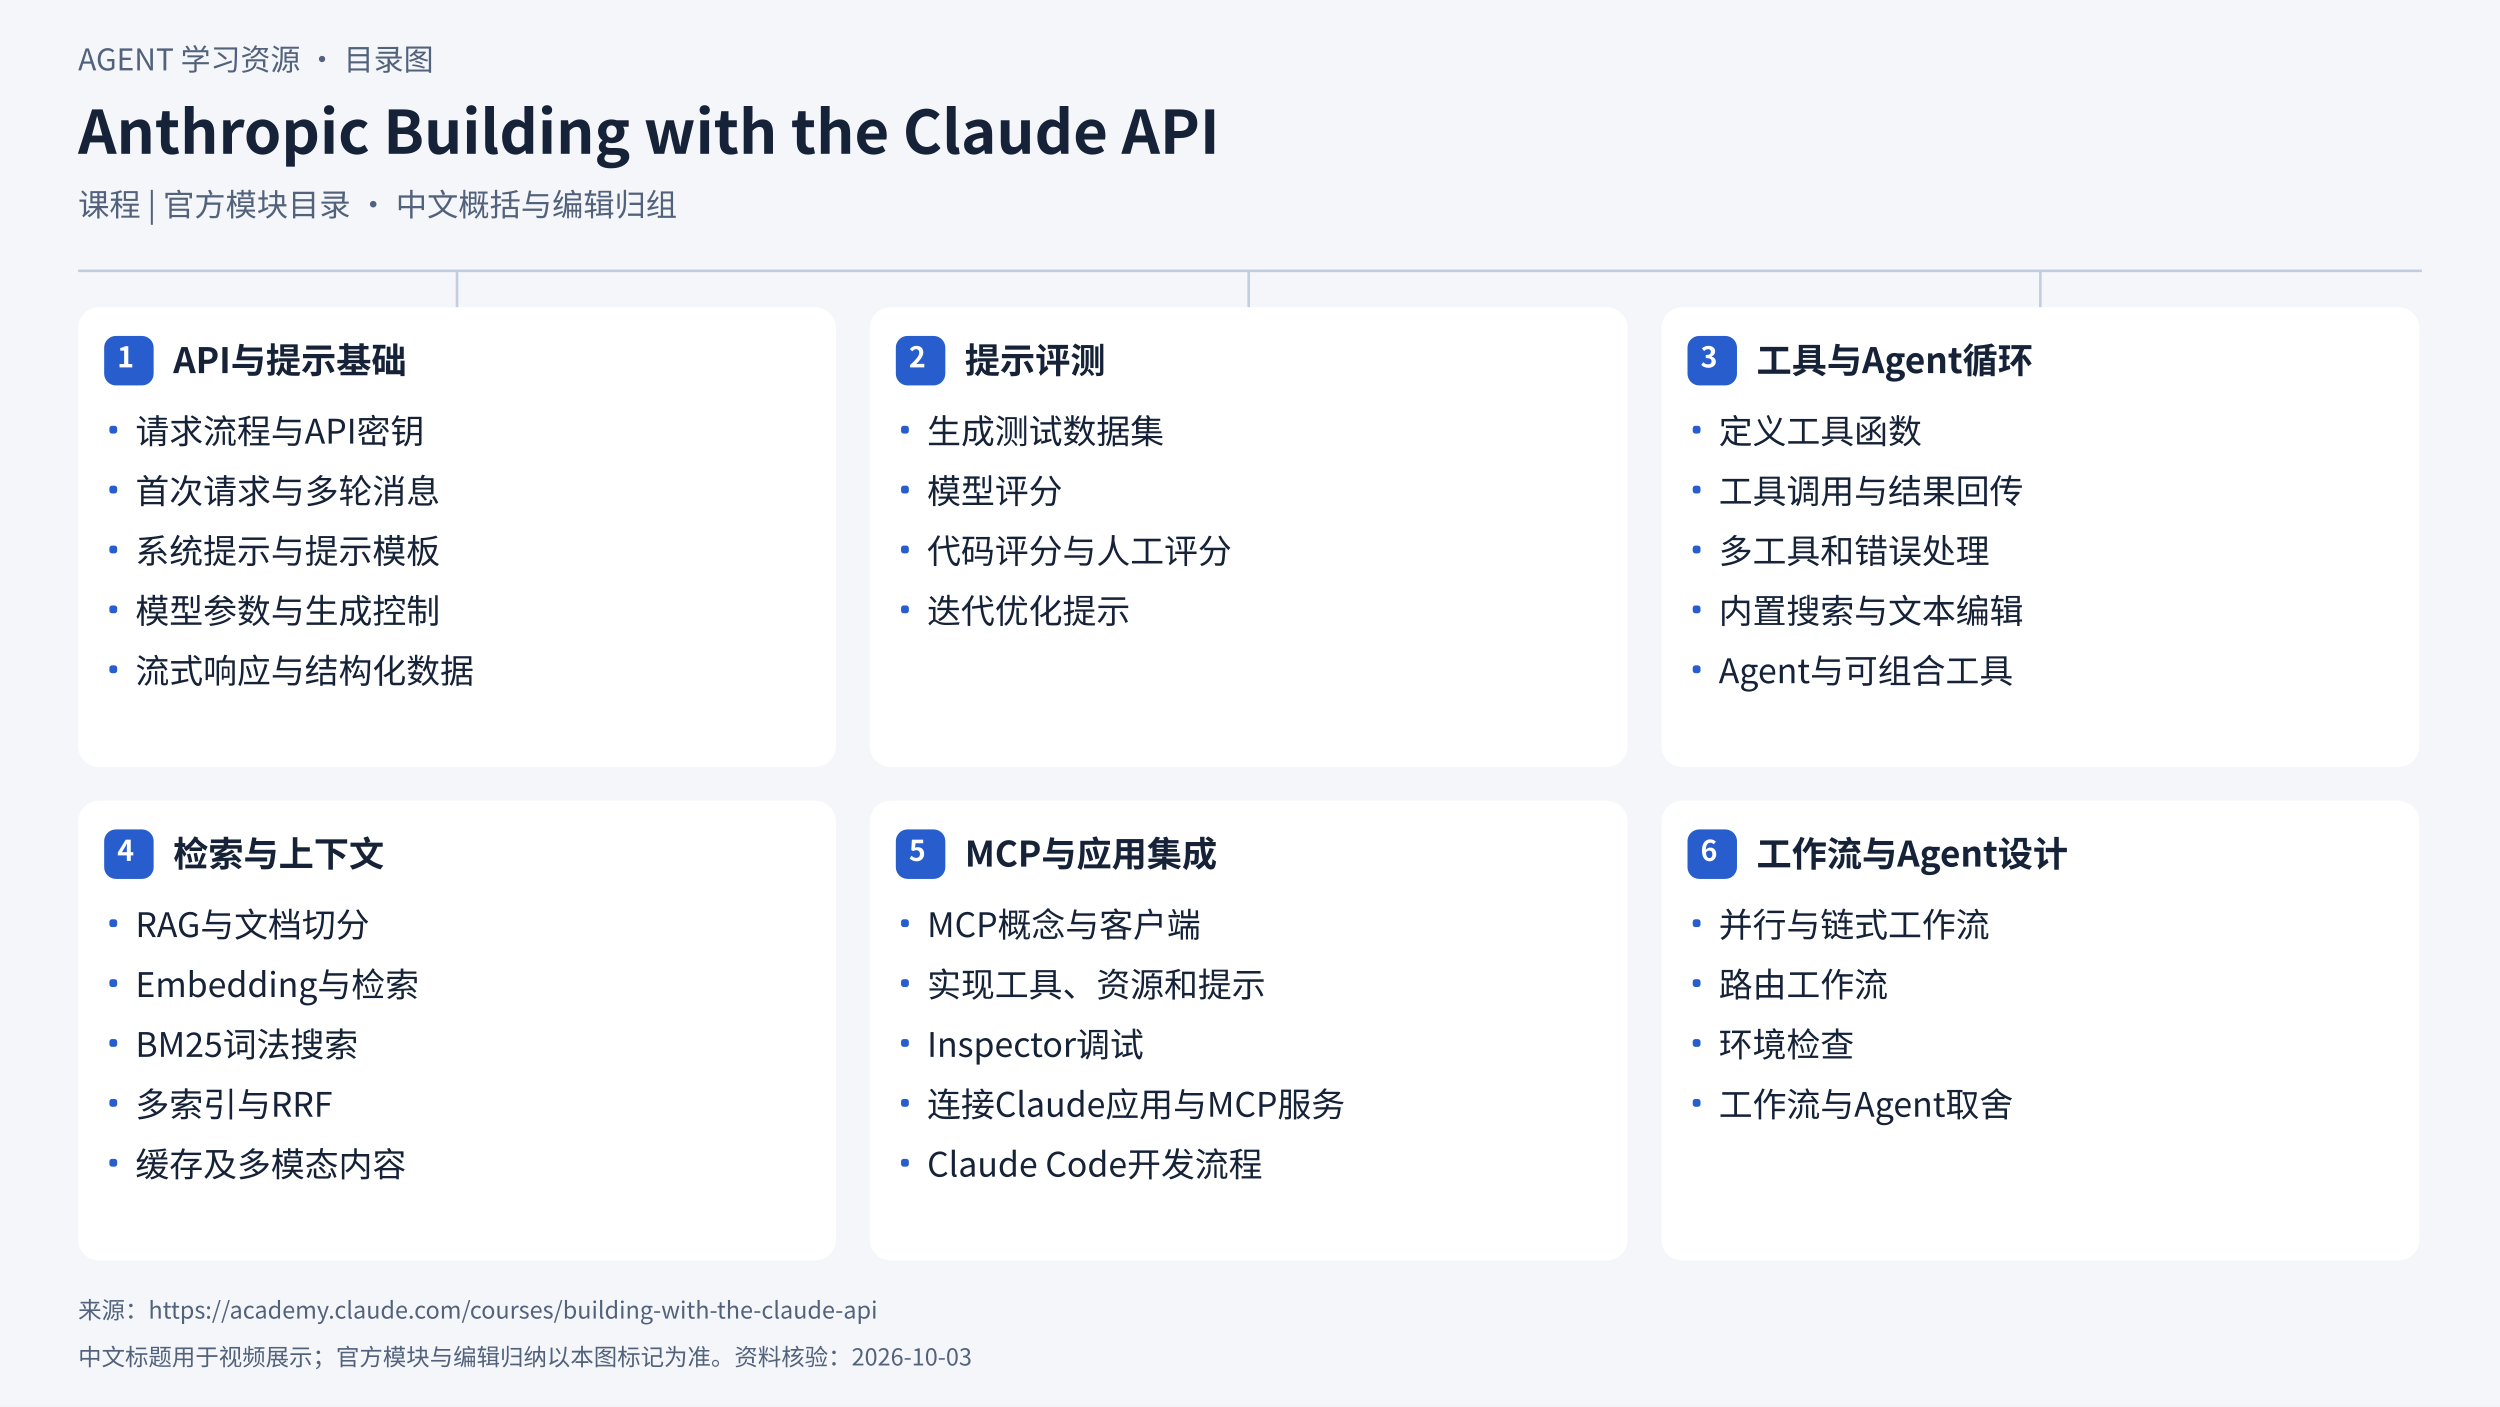
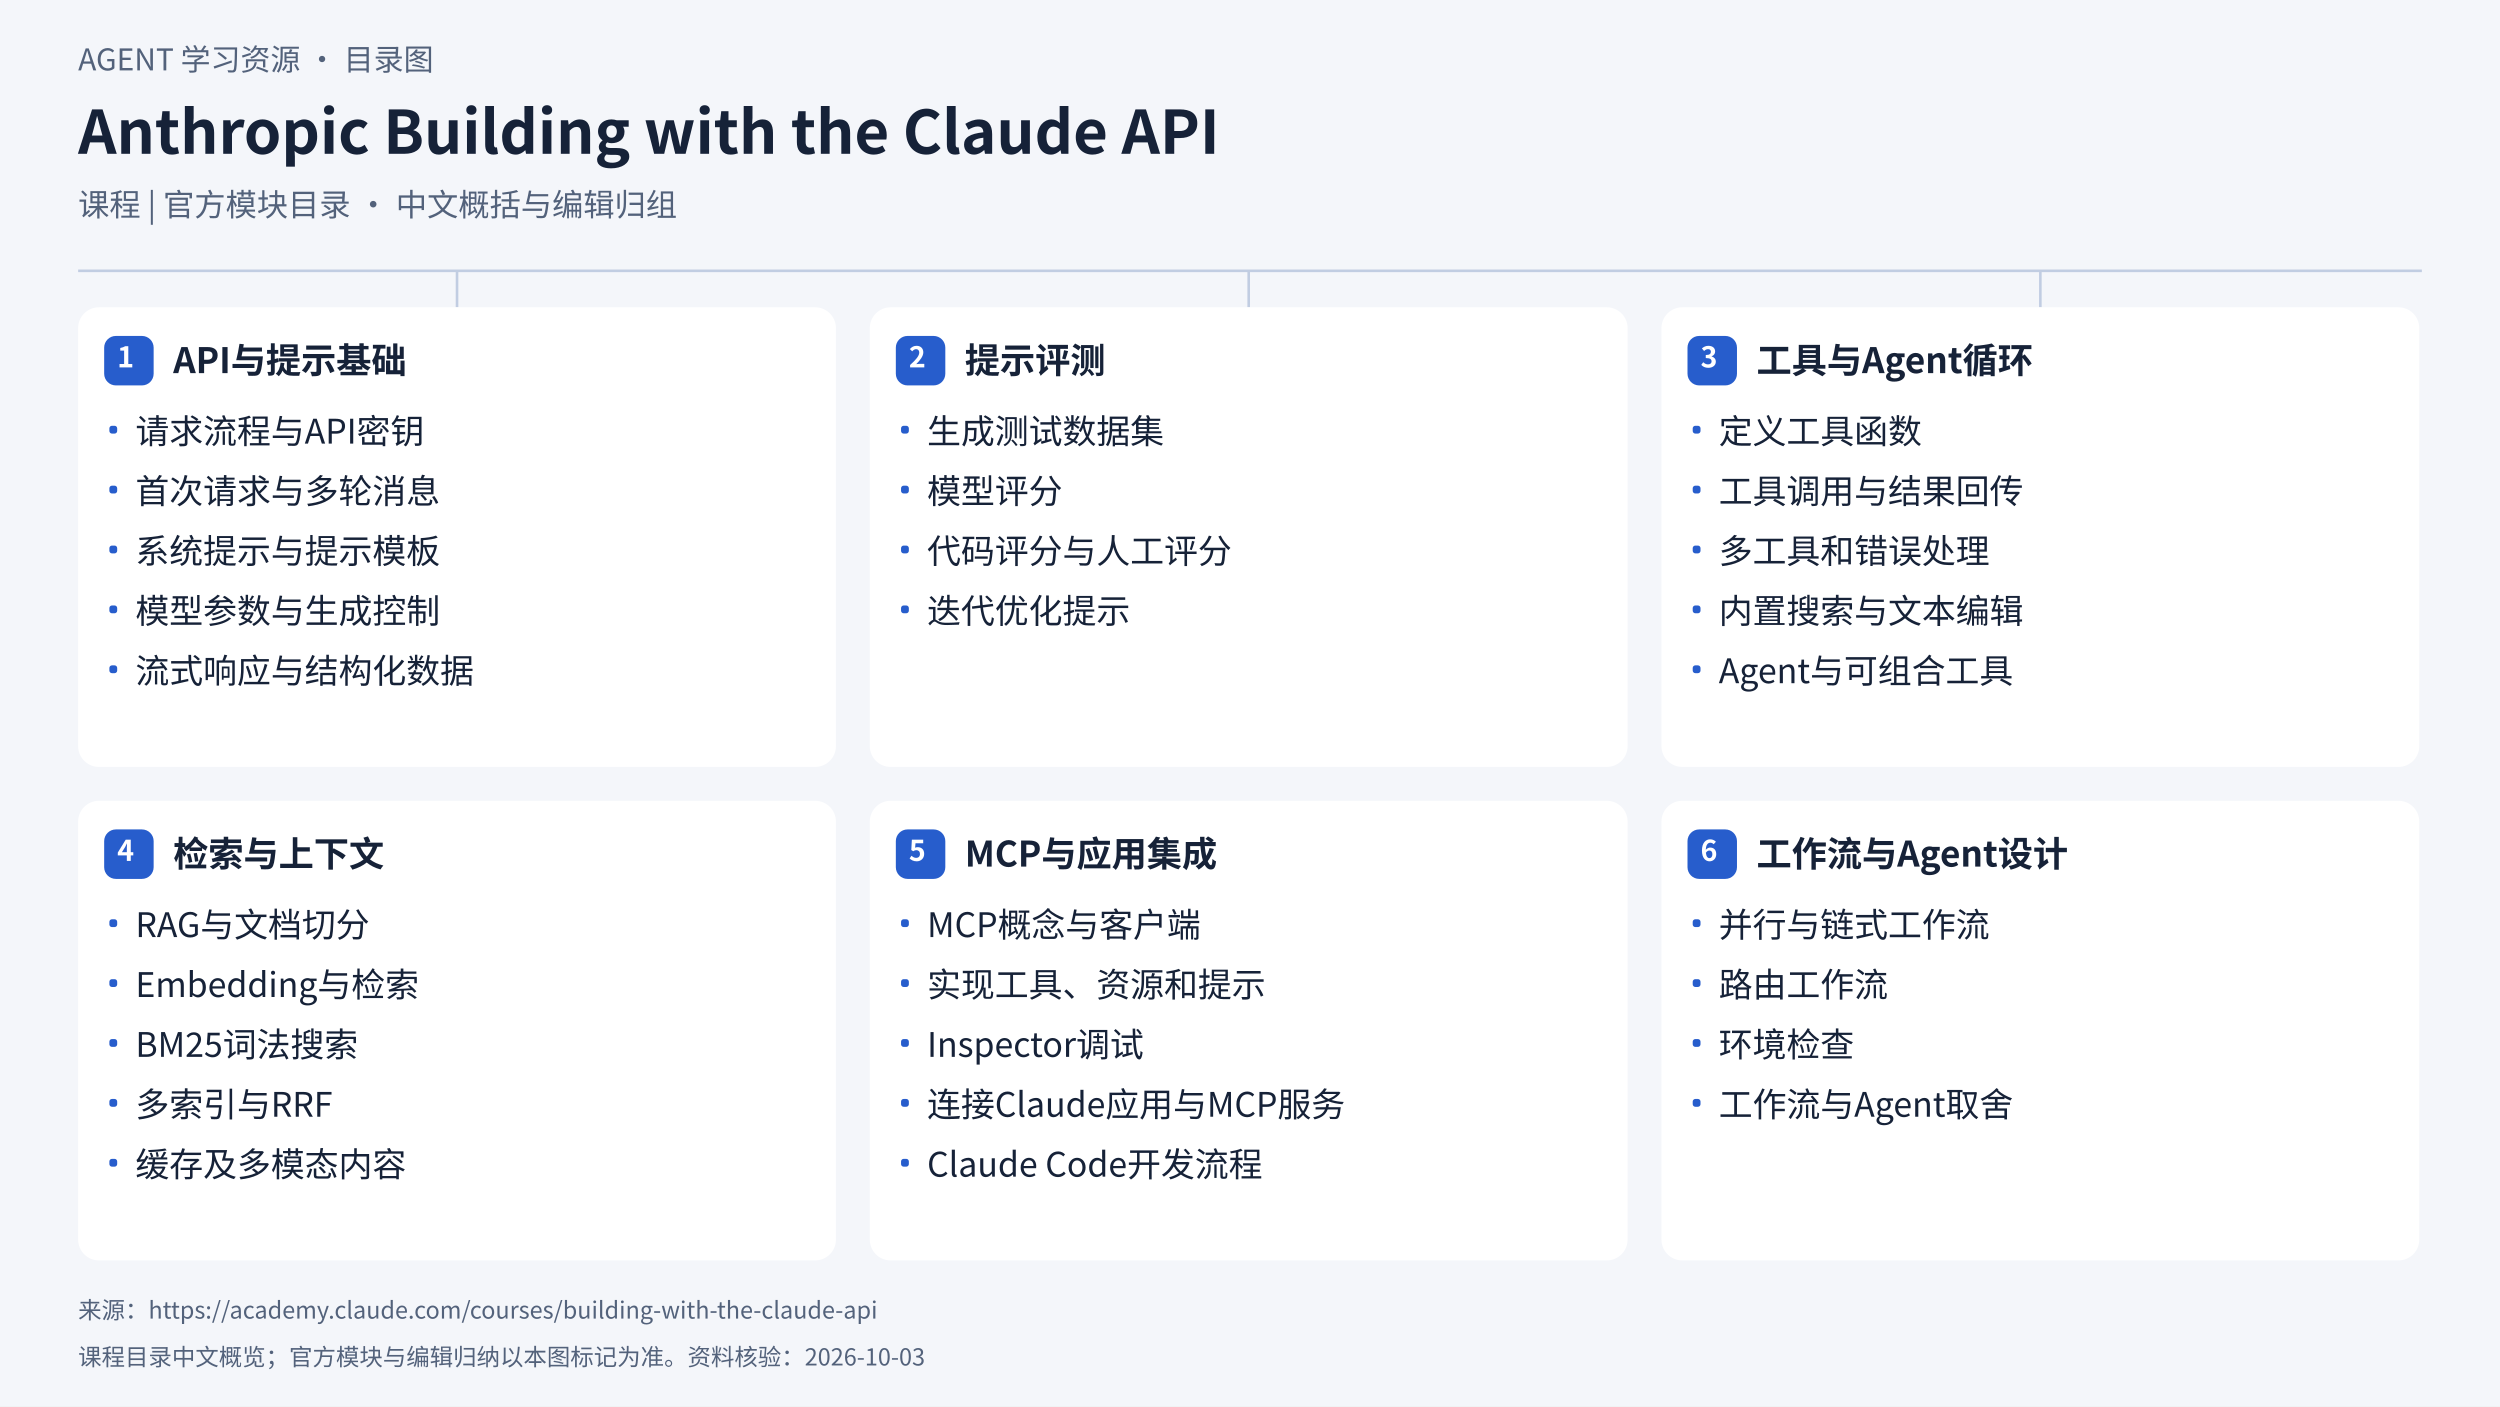
<svg xmlns="http://www.w3.org/2000/svg" width="1920" height="1080" viewBox="0 0 1920 1080">
  <rect width="1920" height="1080" fill="#F4F6FA" />
  <style>text{font-family:"Microsoft YaHei","Noto Sans CJK SC",sans-serif}</style>
  <text x="60" y="34" dominant-baseline="text-before-edge" font-size="23" fill="#53627B" font-weight="400">AGENT 学习资源 · 目录图</text>
  <text x="60" y="78" dominant-baseline="text-before-edge" font-size="46" fill="#162238" font-weight="700">Anthropic Building with the Claude API</text>
  <text x="60" y="145" dominant-baseline="text-before-edge" font-size="24" fill="#53627B" font-weight="400">课程  |  官方模块目录 · 中文概括与编辑归组</text>
  <line x1="60" y1="208" x2="1860" y2="208" stroke="#C1CDE2" stroke-width="2" />
  <line x1="351" y1="208" x2="351" y2="236" stroke="#C1CDE2" stroke-width="2" />
  <rect x="60" y="236" width="582" height="353" rx="16" fill="#FFFFFF" />
  <rect x="80" y="258" width="38" height="38" rx="9" fill="#275DCC" />
  <text x="90" y="263" dominant-baseline="text-before-edge" font-size="22" fill="#FFFFFF" font-weight="700">1</text>
  <text x="133" y="263" dominant-baseline="text-before-edge" font-size="27" fill="#162238" font-weight="700">API与提示基础</text>
  <rect x="84" y="327" width="6" height="6" rx="2" fill="#275DCC" />
  <text x="104" y="318" dominant-baseline="text-before-edge" font-size="26" fill="#162238" font-weight="400">请求流程与API密钥</text>
  <rect x="84" y="373" width="6" height="6" rx="2" fill="#275DCC" />
  <text x="104" y="364" dominant-baseline="text-before-edge" font-size="26" fill="#162238" font-weight="400">首次请求与多轮消息</text>
  <rect x="84" y="419" width="6" height="6" rx="2" fill="#275DCC" />
  <text x="104" y="410" dominant-baseline="text-before-edge" font-size="26" fill="#162238" font-weight="400">系统提示与提示模板</text>
  <rect x="84" y="465" width="6" height="6" rx="2" fill="#275DCC" />
  <text x="104" y="456" dominant-baseline="text-before-edge" font-size="26" fill="#162238" font-weight="400">模型参数与生成控制</text>
  <rect x="84" y="511" width="6" height="6" rx="2" fill="#275DCC" />
  <text x="104" y="502" dominant-baseline="text-before-edge" font-size="26" fill="#162238" font-weight="400">流式响应与结构化数据</text>
  <line x1="959" y1="208" x2="959" y2="236" stroke="#C1CDE2" stroke-width="2" />
  <rect x="668" y="236" width="582" height="353" rx="16" fill="#FFFFFF" />
  <rect x="688" y="258" width="38" height="38" rx="9" fill="#275DCC" />
  <text x="698" y="263" dominant-baseline="text-before-edge" font-size="22" fill="#FFFFFF" font-weight="700">2</text>
  <text x="741" y="263" dominant-baseline="text-before-edge" font-size="27" fill="#162238" font-weight="700">提示评测</text>
  <rect x="692" y="327" width="6" height="6" rx="2" fill="#275DCC" />
  <text x="712" y="318" dominant-baseline="text-before-edge" font-size="26" fill="#162238" font-weight="400">生成测试数据集</text>
  <rect x="692" y="373" width="6" height="6" rx="2" fill="#275DCC" />
  <text x="712" y="364" dominant-baseline="text-before-edge" font-size="26" fill="#162238" font-weight="400">模型评分</text>
  <rect x="692" y="419" width="6" height="6" rx="2" fill="#275DCC" />
  <text x="712" y="410" dominant-baseline="text-before-edge" font-size="26" fill="#162238" font-weight="400">代码评分与人工评分</text>
  <rect x="692" y="465" width="6" height="6" rx="2" fill="#275DCC" />
  <text x="712" y="456" dominant-baseline="text-before-edge" font-size="26" fill="#162238" font-weight="400">迭代优化提示</text>
  <line x1="1567" y1="208" x2="1567" y2="236" stroke="#C1CDE2" stroke-width="2" />
  <rect x="1276" y="236" width="582" height="353" rx="16" fill="#FFFFFF" />
  <rect x="1296" y="258" width="38" height="38" rx="9" fill="#275DCC" />
  <text x="1306" y="263" dominant-baseline="text-before-edge" font-size="22" fill="#FFFFFF" font-weight="700">3</text>
  <text x="1349" y="263" dominant-baseline="text-before-edge" font-size="27" fill="#162238" font-weight="700">工具与Agent循环</text>
  <rect x="1300" y="327" width="6" height="6" rx="2" fill="#275DCC" />
  <text x="1320" y="318" dominant-baseline="text-before-edge" font-size="26" fill="#162238" font-weight="400">定义工具函数</text>
  <rect x="1300" y="373" width="6" height="6" rx="2" fill="#275DCC" />
  <text x="1320" y="364" dominant-baseline="text-before-edge" font-size="26" fill="#162238" font-weight="400">工具调用与结果回传</text>
  <rect x="1300" y="419" width="6" height="6" rx="2" fill="#275DCC" />
  <text x="1320" y="410" dominant-baseline="text-before-edge" font-size="26" fill="#162238" font-weight="400">多工具和错误处理</text>
  <rect x="1300" y="465" width="6" height="6" rx="2" fill="#275DCC" />
  <text x="1320" y="456" dominant-baseline="text-before-edge" font-size="26" fill="#162238" font-weight="400">内置搜索与文本编辑</text>
  <rect x="1300" y="511" width="6" height="6" rx="2" fill="#275DCC" />
  <text x="1320" y="502" dominant-baseline="text-before-edge" font-size="26" fill="#162238" font-weight="400">Agent与可组合工具</text>
  <rect x="60" y="615" width="582" height="353" rx="16" fill="#FFFFFF" />
  <rect x="80" y="637" width="38" height="38" rx="9" fill="#275DCC" />
  <text x="90" y="642" dominant-baseline="text-before-edge" font-size="22" fill="#FFFFFF" font-weight="700">4</text>
  <text x="133" y="642" dominant-baseline="text-before-edge" font-size="27" fill="#162238" font-weight="700">检索与上下文</text>
  <rect x="84" y="706" width="6" height="6" rx="2" fill="#275DCC" />
  <text x="104" y="697" dominant-baseline="text-before-edge" font-size="26" fill="#162238" font-weight="400">RAG与文档切分</text>
  <rect x="84" y="752" width="6" height="6" rx="2" fill="#275DCC" />
  <text x="104" y="743" dominant-baseline="text-before-edge" font-size="26" fill="#162238" font-weight="400">Embedding与检索</text>
  <rect x="84" y="798" width="6" height="6" rx="2" fill="#275DCC" />
  <text x="104" y="789" dominant-baseline="text-before-edge" font-size="26" fill="#162238" font-weight="400">BM25词法搜索</text>
  <rect x="84" y="844" width="6" height="6" rx="2" fill="#275DCC" />
  <text x="104" y="835" dominant-baseline="text-before-edge" font-size="26" fill="#162238" font-weight="400">多索引与RRF</text>
  <rect x="84" y="890" width="6" height="6" rx="2" fill="#275DCC" />
  <text x="104" y="881" dominant-baseline="text-before-edge" font-size="26" fill="#162238" font-weight="400">缓存及多模态内容</text>
  <rect x="668" y="615" width="582" height="353" rx="16" fill="#FFFFFF" />
  <rect x="688" y="637" width="38" height="38" rx="9" fill="#275DCC" />
  <text x="698" y="642" dominant-baseline="text-before-edge" font-size="22" fill="#FFFFFF" font-weight="700">5</text>
  <text x="741" y="642" dominant-baseline="text-before-edge" font-size="27" fill="#162238" font-weight="700">MCP与应用集成</text>
  <rect x="692" y="706" width="6" height="6" rx="2" fill="#275DCC" />
  <text x="712" y="697" dominant-baseline="text-before-edge" font-size="26" fill="#162238" font-weight="400">MCP概念与客户端</text>
  <rect x="692" y="752" width="6" height="6" rx="2" fill="#275DCC" />
  <text x="712" y="743" dominant-baseline="text-before-edge" font-size="26" fill="#162238" font-weight="400">实现工具、资源和提示</text>
  <rect x="692" y="798" width="6" height="6" rx="2" fill="#275DCC" />
  <text x="712" y="789" dominant-baseline="text-before-edge" font-size="26" fill="#162238" font-weight="400">Inspector调试</text>
  <rect x="692" y="844" width="6" height="6" rx="2" fill="#275DCC" />
  <text x="712" y="835" dominant-baseline="text-before-edge" font-size="26" fill="#162238" font-weight="400">连接Claude应用与MCP服务</text>
  <rect x="692" y="890" width="6" height="6" rx="2" fill="#275DCC" />
  <text x="712" y="881" dominant-baseline="text-before-edge" font-size="26" fill="#162238" font-weight="400">Claude Code开发流程</text>
  <rect x="1276" y="615" width="582" height="353" rx="16" fill="#FFFFFF" />
  <rect x="1296" y="637" width="38" height="38" rx="9" fill="#275DCC" />
  <text x="1306" y="642" dominant-baseline="text-before-edge" font-size="22" fill="#FFFFFF" font-weight="700">6</text>
  <text x="1349" y="642" dominant-baseline="text-before-edge" font-size="27" fill="#162238" font-weight="700">工作流与Agent设计</text>
  <rect x="1300" y="706" width="6" height="6" rx="2" fill="#275DCC" />
  <text x="1320" y="697" dominant-baseline="text-before-edge" font-size="26" fill="#162238" font-weight="400">并行与链式工作流</text>
  <rect x="1300" y="752" width="6" height="6" rx="2" fill="#275DCC" />
  <text x="1320" y="743" dominant-baseline="text-before-edge" font-size="26" fill="#162238" font-weight="400">路由工作流</text>
  <rect x="1300" y="798" width="6" height="6" rx="2" fill="#275DCC" />
  <text x="1320" y="789" dominant-baseline="text-before-edge" font-size="26" fill="#162238" font-weight="400">环境检查</text>
  <rect x="1300" y="844" width="6" height="6" rx="2" fill="#275DCC" />
  <text x="1320" y="835" dominant-baseline="text-before-edge" font-size="26" fill="#162238" font-weight="400">工作流与Agent取舍</text>
  <text x="60" y="997" dominant-baseline="text-before-edge" font-size="18" fill="#53627B" font-weight="400">来源：https://academy.claude.com/courses/building-with-the-claude-api</text>
-   <text x="60" y="1033" dominant-baseline="text-before-edge" font-size="18" fill="#53627B" font-weight="400">中文标题用于视频展示；官方模块与编辑归纳以本图标记为准。资料核验：2026-10-03</text>
+   <text x="60" y="1033" dominant-baseline="text-before-edge" font-size="18" fill="#53627B" font-weight="400">课程目录中文概览；官方模块与编辑归纳以本图标记为准。资料核验：2026-10-03</text>
</svg>
